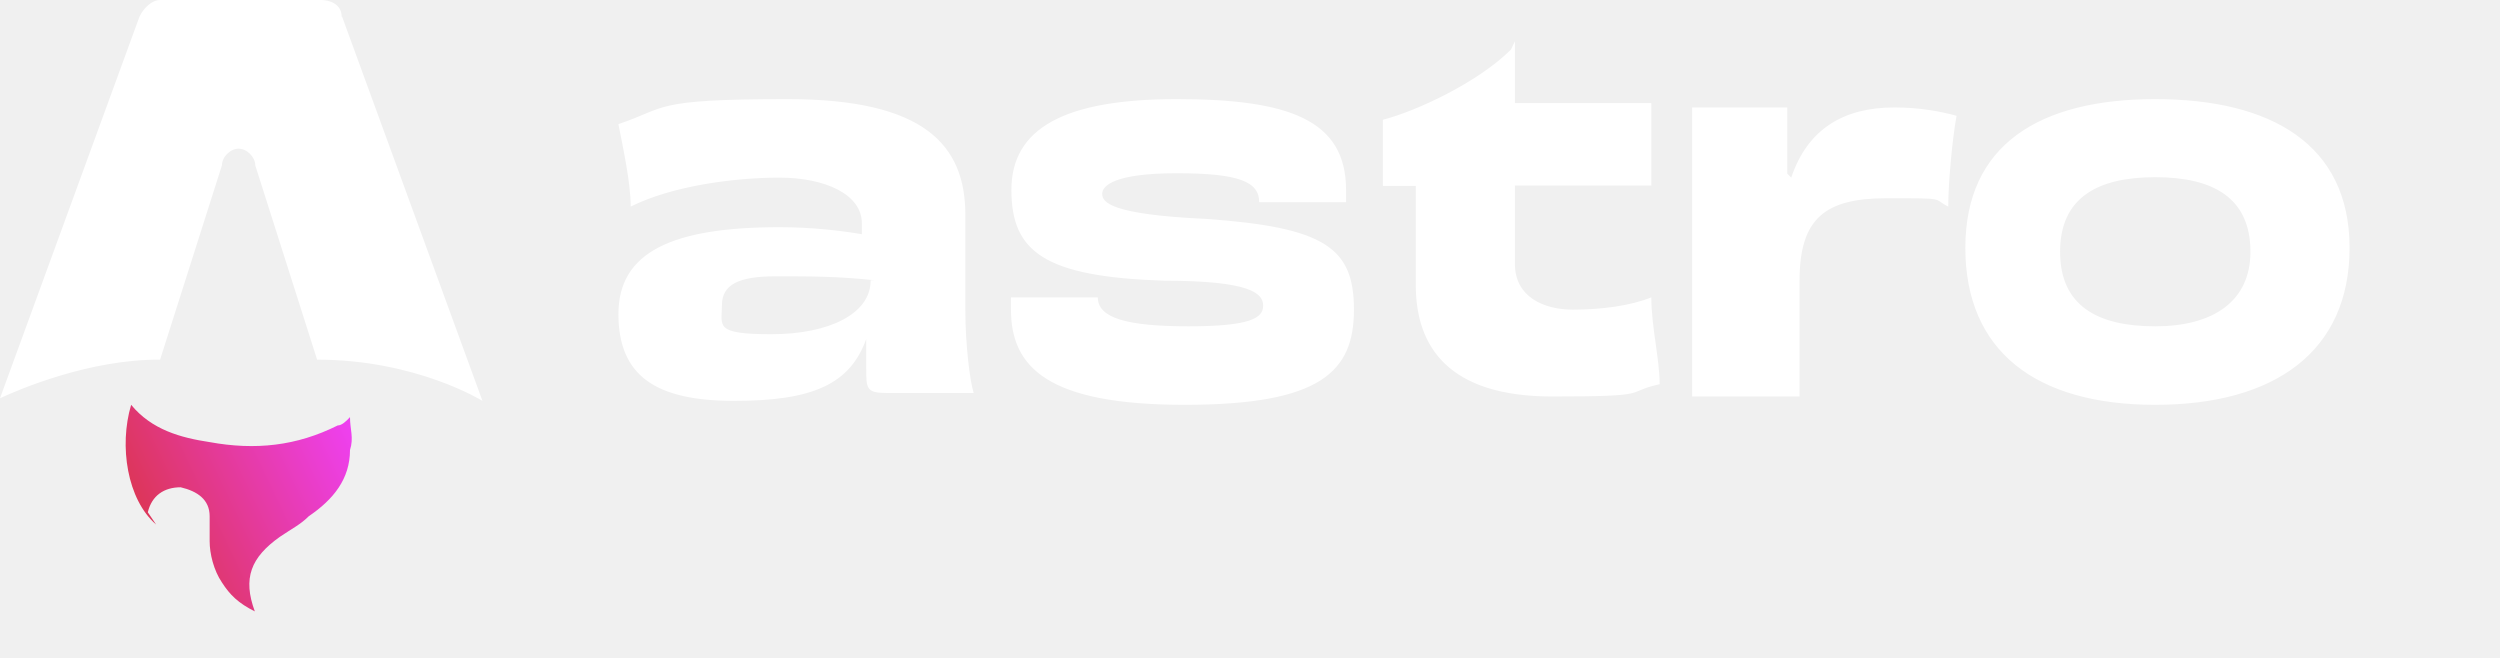
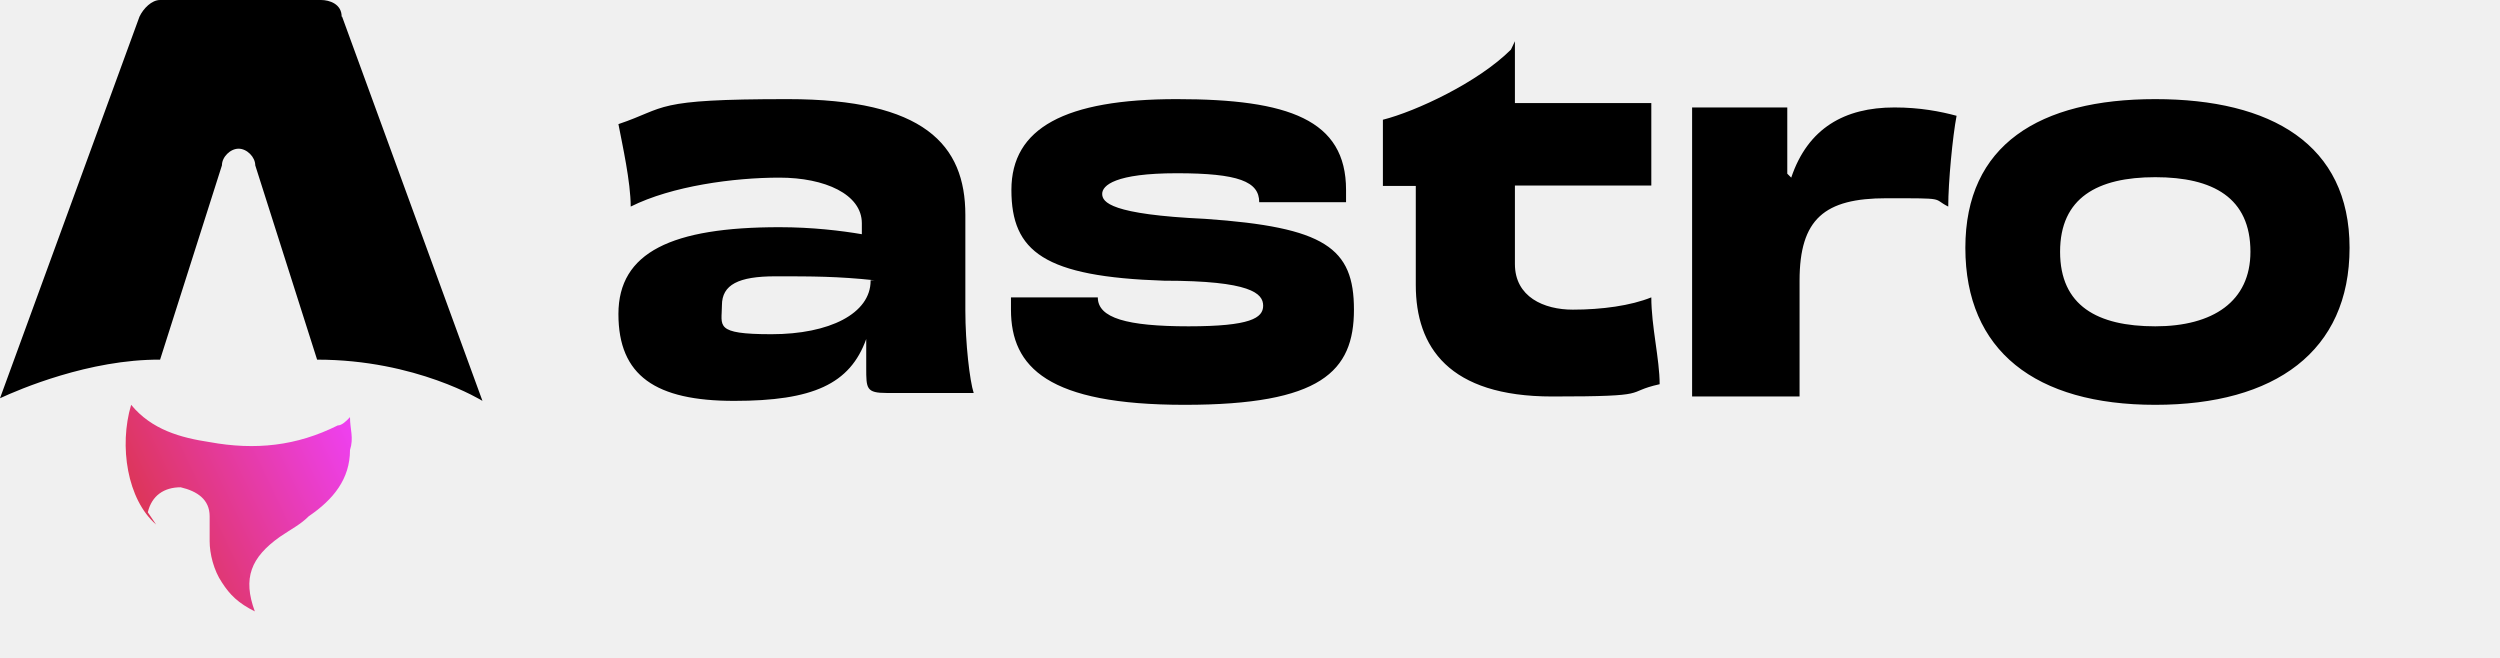
- <svg aria-labelledby="astro-logo-title" width="57" height="15" viewBox="0 0 57 15">
+ <svg xmlns="http://www.w3.org/2000/svg" aria-labelledby="astro-logo-title" width="57" height="15" viewBox="0 0 57 15">
  <defs>
    <linearGradient id="linear-gradient" x1="2.27" y1="12.6" x2="8.5" y2="9.63" gradientUnits="userSpaceOnUse">
      <stop offset="0" stop-color="#d83333" />
      <stop offset="1" stop-color="#f041ff" />
    </linearGradient>
  </defs>
-   <path d="M22.01,4.9c0-1.6-.94-2.64-4.05-2.64s-2.73.19-3.86.57c.09.47.28,1.32.28,1.88.94-.47,2.35-.66,3.39-.66s1.88.38,1.88,1.04v.25c-.47-.08-1.13-.16-1.88-.16-2.45,0-3.67.57-3.67,1.98s.85,1.98,2.64,1.98,2.64-.38,3.01-1.41v.66c0,.47,0,.57.47.57h1.98c-.09-.28-.19-1.13-.19-1.88v-2.17ZM19.85,6.4c0,.75-.94,1.22-2.26,1.22s-1.13-.19-1.13-.66.38-.66,1.22-.66,1.41,0,2.26.09h-.09ZM7.8.38l3.2,8.76s-1.51-.94-3.77-.94l-1.41-4.43c0-.19-.19-.38-.38-.38s-.38.19-.38.38l-1.41,4.43C2.04,8.19.43,8.88,0,9.08h0S3.18.38,3.18.38c.09-.19.28-.38.47-.38h3.67c.19,0,.47.09.47.38ZM30.87,7.06c0,1.41-.75,2.17-3.86,2.17s-3.96-.85-3.96-2.17v-.28h1.98c0,.47.66.66,2.07.66s1.7-.19,1.7-.47-.28-.57-2.26-.57c-2.73-.09-3.48-.66-3.48-2.07s1.22-2.07,3.77-2.07,3.86.47,3.86,2.07v.28h-1.98c0-.47-.47-.66-1.88-.66s-1.7.28-1.7.47.19.47,2.35.57c2.73.19,3.39.66,3.39,2.07ZM49.14,2.26c-2.64,0-4.33,1.04-4.33,3.39s1.6,3.58,4.33,3.58,4.43-1.22,4.43-3.58-1.79-3.39-4.43-3.39ZM49.14,7.44c-1.32,0-2.17-.47-2.17-1.7s.85-1.7,2.17-1.7,2.17.47,2.17,1.7c0,1.13-.85,1.7-2.17,1.7ZM37.65,6.78c0,.66.19,1.41.19,1.98-.85.19-.09.28-2.45.28s-3.11-1.13-3.11-2.54v-2.26h-.75v-1.51c.75-.19,2.17-.85,2.92-1.6l.09-.19v1.41h3.11v1.88h-3.11v1.79c0,.75.66,1.04,1.32,1.04s1.32-.09,1.79-.28ZM43.2,2.45c.57,0,1.04.09,1.41.19-.09.47-.19,1.51-.19,2.07-.38-.19,0-.19-1.41-.19s-1.98.47-1.98,1.88v2.64h-2.45V2.45h2.17v1.51l.09.09c.38-1.13,1.22-1.6,2.35-1.6Z" style="fill:#ffffff;" />
+   <path d="M22.01,4.9c0-1.6-.94-2.64-4.05-2.64s-2.73.19-3.86.57c.09.47.28,1.32.28,1.88.94-.47,2.35-.66,3.39-.66s1.88.38,1.88,1.04v.25c-.47-.08-1.13-.16-1.88-.16-2.45,0-3.67.57-3.67,1.98s.85,1.98,2.64,1.98,2.64-.38,3.01-1.41v.66c0,.47,0,.57.47.57h1.98c-.09-.28-.19-1.13-.19-1.88v-2.17ZM19.85,6.4c0,.75-.94,1.22-2.26,1.22s-1.13-.19-1.13-.66.38-.66,1.22-.66,1.41,0,2.26.09h-.09ZM7.8.38l3.2,8.76s-1.51-.94-3.77-.94l-1.41-4.43c0-.19-.19-.38-.38-.38s-.38.19-.38.38l-1.41,4.43C2.04,8.19.43,8.88,0,9.08h0S3.18.38,3.18.38c.09-.19.28-.38.47-.38h3.67c.19,0,.47.09.47.38ZM30.87,7.06c0,1.41-.75,2.17-3.86,2.17s-3.96-.85-3.96-2.17v-.28h1.98c0,.47.66.66,2.07.66s1.7-.19,1.7-.47-.28-.57-2.26-.57c-2.73-.09-3.48-.66-3.48-2.07s1.22-2.07,3.77-2.07,3.86.47,3.86,2.07v.28h-1.98c0-.47-.47-.66-1.88-.66s-1.7.28-1.7.47.19.47,2.35.57c2.73.19,3.39.66,3.39,2.07ZM49.14,2.26c-2.64,0-4.33,1.04-4.33,3.39s1.6,3.58,4.33,3.58,4.43-1.22,4.43-3.58-1.79-3.39-4.43-3.39ZM49.14,7.44c-1.32,0-2.17-.47-2.17-1.7s.85-1.7,2.17-1.7,2.17.47,2.17,1.7c0,1.13-.85,1.7-2.17,1.7ZM37.65,6.78c0,.66.19,1.41.19,1.98-.85.19-.09.28-2.45.28s-3.11-1.13-3.11-2.54v-2.26h-.75v-1.51c.75-.19,2.17-.85,2.92-1.6l.09-.19v1.41h3.11v1.88h-3.11v1.79c0,.75.66,1.04,1.32,1.04s1.32-.09,1.79-.28ZM43.2,2.45c.57,0,1.04.09,1.41.19-.09.47-.19,1.51-.19,2.07-.38-.19,0-.19-1.41-.19s-1.98.47-1.98,1.88v2.64h-2.45V2.45h2.17v1.51l.09.09c.38-1.13,1.22-1.6,2.35-1.6Z" style="fill:currentColor;" />
  <path d="M3.56,11.96c-.66-.57-.85-1.79-.57-2.73.47.57,1.13.75,1.79.85,1.04.19,1.98.09,2.92-.38.09,0,.19-.09.28-.19,0,.28.09.47,0,.75,0,.66-.38,1.13-.94,1.51-.19.19-.38.28-.66.47-.66.47-.85.94-.57,1.7h0c-.38-.19-.57-.38-.75-.66-.19-.28-.28-.66-.28-.94v-.57c0-.38-.28-.57-.66-.66-.38,0-.66.19-.75.57h0l.19.28Z" style="fill:url(#linear-gradient);" />
</svg>
